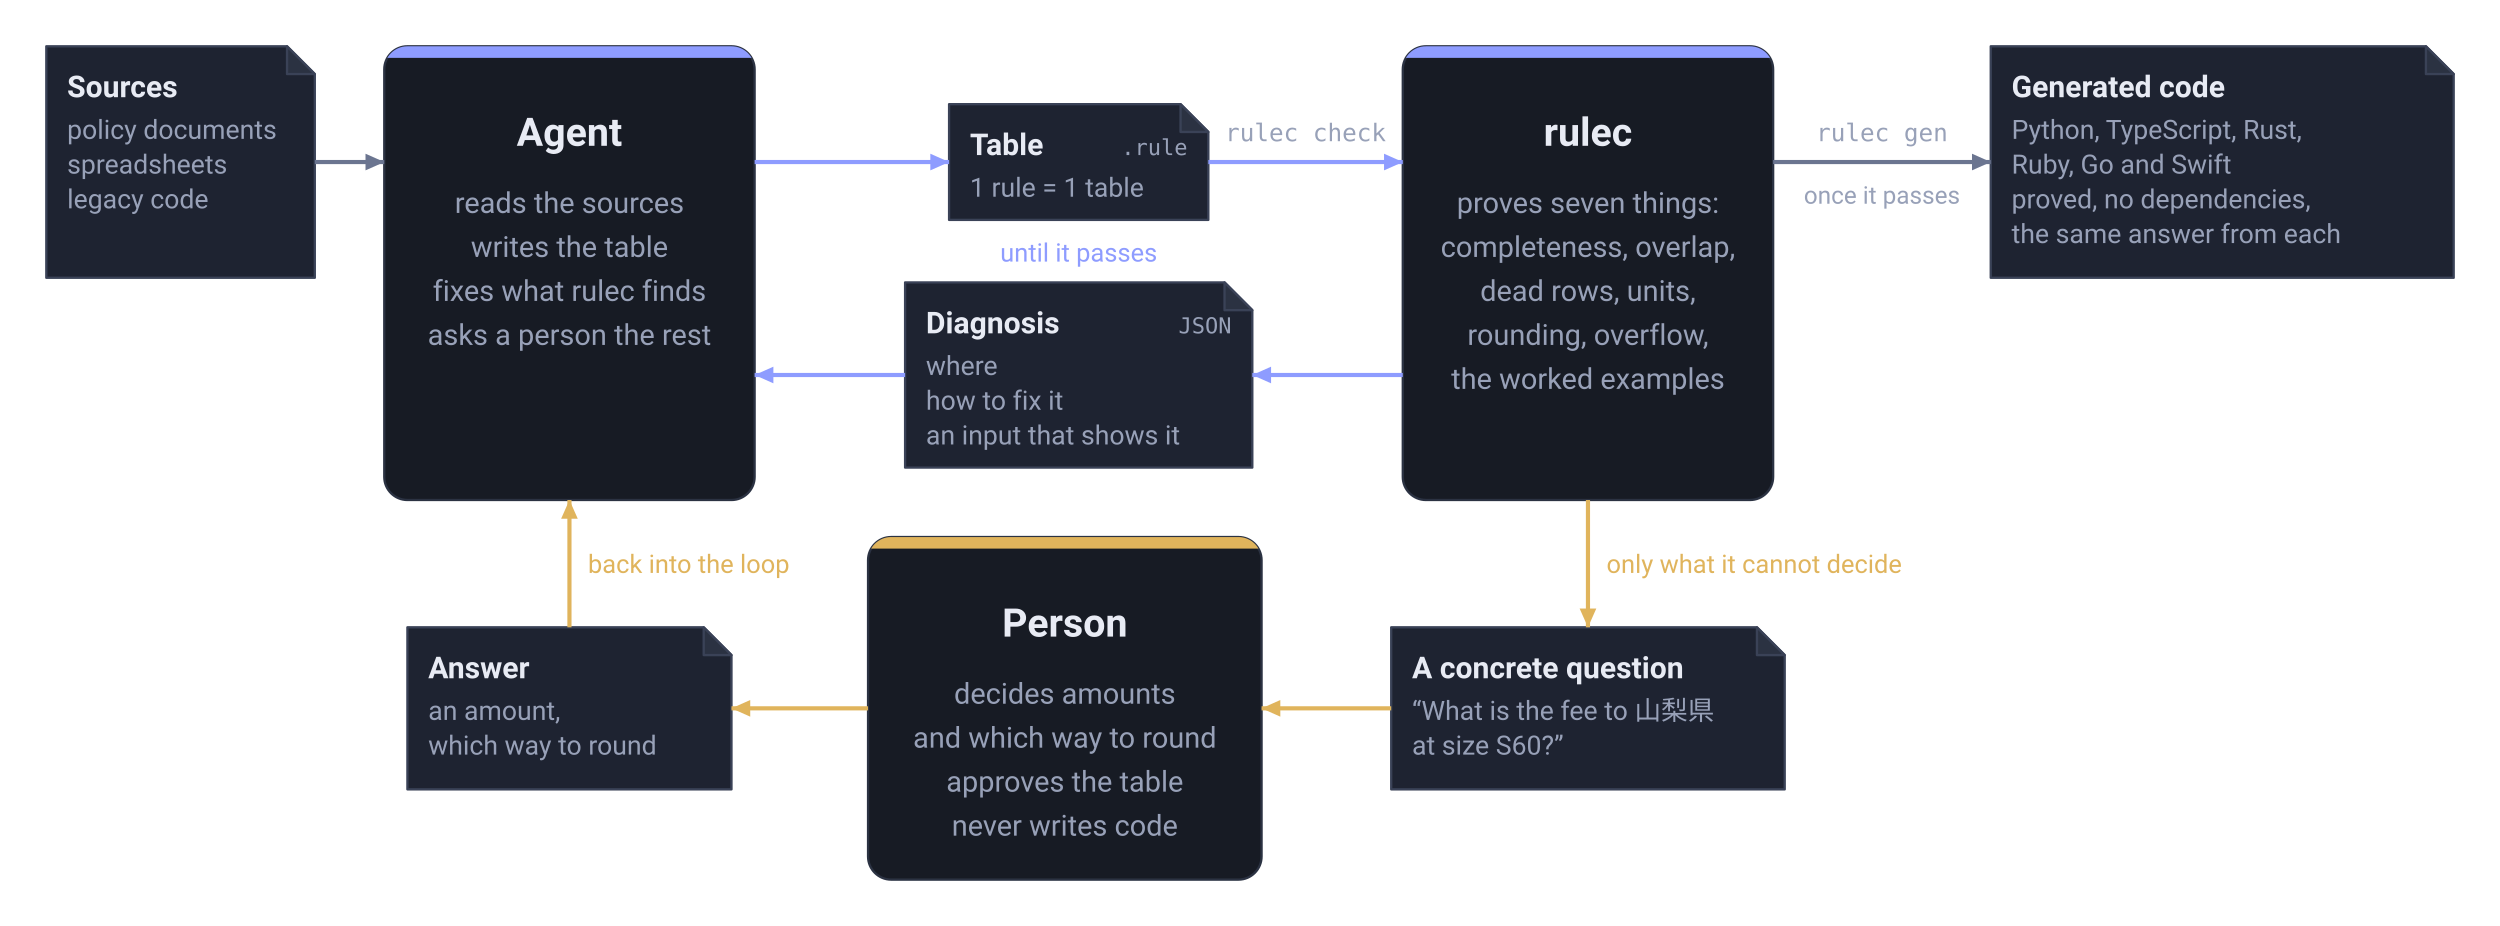
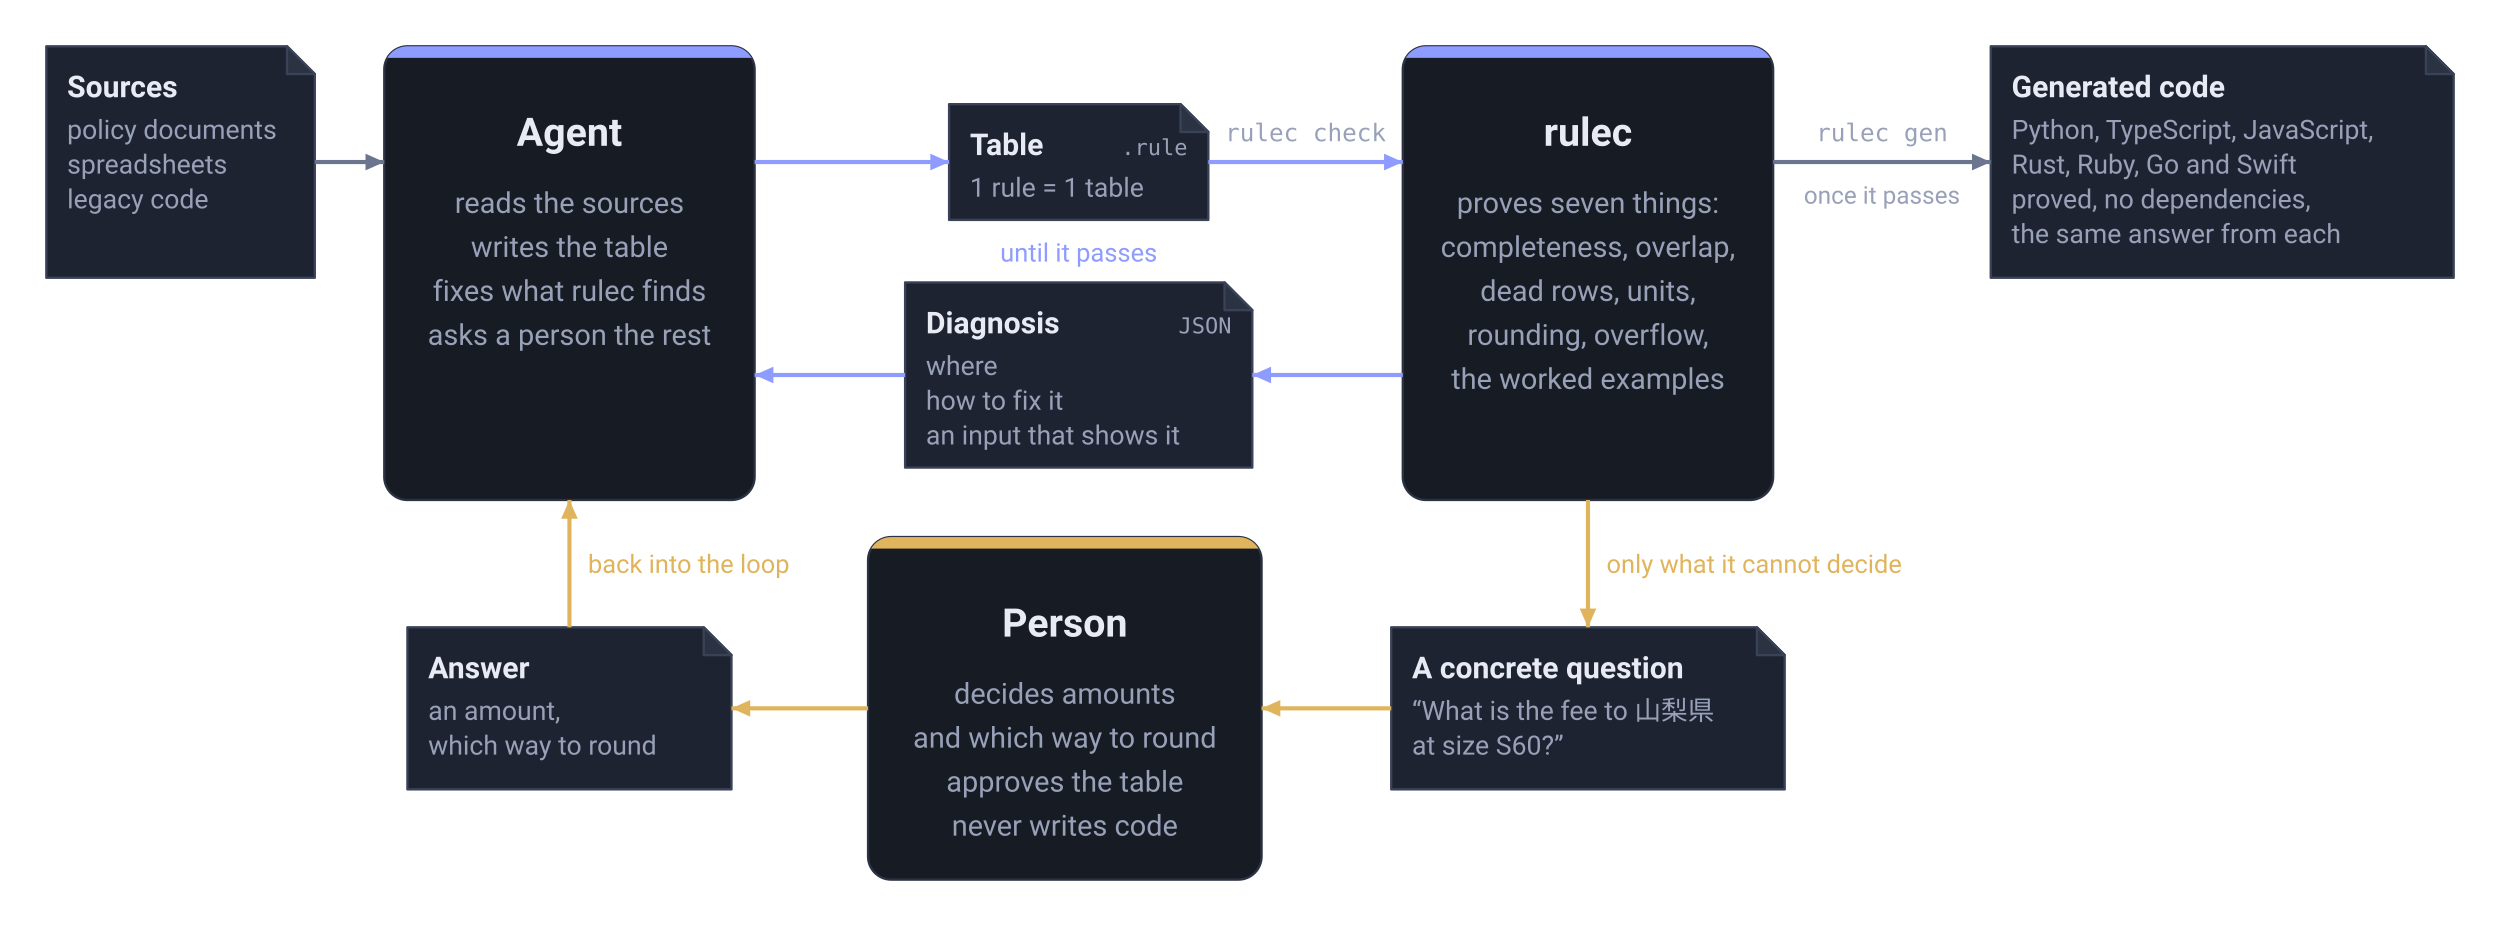
- <svg xmlns="http://www.w3.org/2000/svg" viewBox="0 0 1080 400" width="1080" height="400" role="img" aria-label="The agent reads the sources and writes the table (.rule), then runs rulec check. rulec returns a diagnosis - where, how to fix it, and an input that shows the problem - and the agent fixes the table until it passes. Only what the tool cannot decide reaches a person, as a question with a concrete case; the person answers with an amount or a rounding direction. Once the table passes, rulec gen emits proved Python, TypeScript, Rust, Ruby, Go and Swift." font-family="-apple-system, BlinkMacSystemFont, &quot;Hiragino Sans&quot;, &quot;Noto Sans JP&quot;, &quot;Yu Gothic&quot;, Meiryo, &quot;Segoe UI&quot;, Roboto, sans-serif">
+ <svg xmlns="http://www.w3.org/2000/svg" viewBox="0 0 1080 400" width="1080" height="400" role="img" aria-label="The agent reads the sources and writes the table (.rule), then runs rulec check. rulec returns a diagnosis - where, how to fix it, and an input that shows the problem - and the agent fixes the table until it passes. Only what the tool cannot decide reaches a person, as a question with a concrete case; the person answers with an amount or a rounding direction. Once the table passes, rulec gen emits proved Python, TypeScript, JavaScript, Rust, Ruby, Go and Swift." font-family="-apple-system, BlinkMacSystemFont, &quot;Hiragino Sans&quot;, &quot;Noto Sans JP&quot;, &quot;Yu Gothic&quot;, Meiryo, &quot;Segoe UI&quot;, Roboto, sans-serif">
  <defs>
    <marker id="head-neutral" viewBox="0 0 10 10" refX="9" refY="5" markerWidth="9" markerHeight="9" markerUnits="userSpaceOnUse" orient="auto">
      <path d="M0,1 L9,5 L0,9 Z" fill="#6b7590" />
    </marker>
    <marker id="head-accent" viewBox="0 0 10 10" refX="9" refY="5" markerWidth="9" markerHeight="9" markerUnits="userSpaceOnUse" orient="auto">
      <path d="M0,1 L9,5 L0,9 Z" fill="#8e9cff" />
    </marker>
    <marker id="head-human" viewBox="0 0 10 10" refX="9" refY="5" markerWidth="9" markerHeight="9" markerUnits="userSpaceOnUse" orient="auto">
      <path d="M0,1 L9,5 L0,9 Z" fill="#e0b45c" />
    </marker>
  </defs>
  <clipPath id="clip-agent">
    <rect x="166" y="20" width="160" height="196" rx="10" />
  </clipPath>
  <rect x="166" y="20" width="160" height="196" rx="10" fill="#171b24" stroke="#2b3242" />
  <rect x="166" y="20" width="160" height="5" fill="#8e9cff" clip-path="url(#clip-agent)" />
  <text x="246.0" y="63" font-size="17" font-weight="700" text-anchor="middle" fill="#e8ebf4">Agent</text>
  <text x="246.0" y="92" font-size="12.5" font-weight="400" text-anchor="middle" fill="#98a1b8">reads the sources</text>
  <text x="246.0" y="111" font-size="12.5" font-weight="400" text-anchor="middle" fill="#98a1b8">writes the table</text>
  <text x="246.0" y="130" font-size="12.5" font-weight="400" text-anchor="middle" fill="#98a1b8">fixes what rulec finds</text>
  <text x="246.0" y="149" font-size="12.5" font-weight="400" text-anchor="middle" fill="#98a1b8">asks a person the rest</text>
  <clipPath id="clip-rulec">
    <rect x="606" y="20" width="160" height="196" rx="10" />
  </clipPath>
  <rect x="606" y="20" width="160" height="196" rx="10" fill="#171b24" stroke="#2b3242" />
  <rect x="606" y="20" width="160" height="5" fill="#8e9cff" clip-path="url(#clip-rulec)" />
  <text x="686.0" y="63" font-size="17" font-weight="700" text-anchor="middle" fill="#e8ebf4">rulec</text>
  <text x="686.0" y="92" font-size="12.5" font-weight="400" text-anchor="middle" fill="#98a1b8">proves seven things:</text>
  <text x="686.0" y="111" font-size="12.5" font-weight="400" text-anchor="middle" fill="#98a1b8">completeness, overlap,</text>
  <text x="686.0" y="130" font-size="12.5" font-weight="400" text-anchor="middle" fill="#98a1b8">dead rows, units,</text>
  <text x="686.0" y="149" font-size="12.5" font-weight="400" text-anchor="middle" fill="#98a1b8">rounding, overflow,</text>
  <text x="686.0" y="168" font-size="12.5" font-weight="400" text-anchor="middle" fill="#98a1b8">the worked examples</text>
  <clipPath id="clip-person">
    <rect x="375" y="232" width="170" height="148" rx="10" />
  </clipPath>
  <rect x="375" y="232" width="170" height="148" rx="10" fill="#171b24" stroke="#2b3242" />
  <rect x="375" y="232" width="170" height="5" fill="#e0b45c" clip-path="url(#clip-person)" />
  <text x="460.0" y="275" font-size="17" font-weight="700" text-anchor="middle" fill="#e8ebf4">Person</text>
  <text x="460.0" y="304" font-size="12.5" font-weight="400" text-anchor="middle" fill="#98a1b8">decides amounts</text>
  <text x="460.0" y="323" font-size="12.5" font-weight="400" text-anchor="middle" fill="#98a1b8">and which way to round</text>
  <text x="460.0" y="342" font-size="12.5" font-weight="400" text-anchor="middle" fill="#98a1b8">approves the table</text>
  <text x="460.0" y="361" font-size="12.5" font-weight="400" text-anchor="middle" fill="#98a1b8">never writes code</text>
  <path d="M20,20 H124 L136,32 V120 H20 Z" fill="#1e2331" stroke="#3a4257" stroke-linejoin="round" />
  <path d="M124,20 V32 H136 Z" fill="#2b3242" stroke="#3a4257" stroke-linejoin="round" />
  <text x="29" y="42" font-size="13" font-weight="600" text-anchor="start" fill="#e8ebf4">Sources</text>
  <text x="29" y="60" font-size="11.5" font-weight="400" text-anchor="start" fill="#98a1b8">policy documents</text>
  <text x="29" y="75" font-size="11.5" font-weight="400" text-anchor="start" fill="#98a1b8">spreadsheets</text>
  <text x="29" y="90" font-size="11.5" font-weight="400" text-anchor="start" fill="#98a1b8">legacy code</text>
  <path d="M410,45 H510 L522,57 V95 H410 Z" fill="#1e2331" stroke="#3a4257" stroke-linejoin="round" />
  <path d="M510,45 V57 H522 Z" fill="#2b3242" stroke="#3a4257" stroke-linejoin="round" />
  <text x="419" y="67" font-size="13" font-weight="600" text-anchor="start" fill="#e8ebf4">Table</text>
  <text x="513" y="67" font-size="9.5" font-weight="400" text-anchor="end" fill="#98a1b8" font-family="ui-monospace, SFMono-Regular, Menlo, Consolas, monospace">.rule</text>
  <text x="419" y="85" font-size="11.5" font-weight="400" text-anchor="start" fill="#98a1b8">1 rule = 1 table</text>
  <path d="M391,122 H529 L541,134 V202 H391 Z" fill="#1e2331" stroke="#3a4257" stroke-linejoin="round" />
  <path d="M529,122 V134 H541 Z" fill="#2b3242" stroke="#3a4257" stroke-linejoin="round" />
  <text x="400" y="144" font-size="13" font-weight="600" text-anchor="start" fill="#e8ebf4">Diagnosis</text>
  <text x="532" y="144" font-size="9.5" font-weight="400" text-anchor="end" fill="#98a1b8" font-family="ui-monospace, SFMono-Regular, Menlo, Consolas, monospace">JSON</text>
  <text x="400" y="162" font-size="11.5" font-weight="400" text-anchor="start" fill="#98a1b8">where</text>
  <text x="400" y="177" font-size="11.5" font-weight="400" text-anchor="start" fill="#98a1b8">how to fix it</text>
  <text x="400" y="192" font-size="11.5" font-weight="400" text-anchor="start" fill="#98a1b8">an input that shows it</text>
  <path d="M860,20 H1048 L1060,32 V120 H860 Z" fill="#1e2331" stroke="#3a4257" stroke-linejoin="round" />
  <path d="M1048,20 V32 H1060 Z" fill="#2b3242" stroke="#3a4257" stroke-linejoin="round" />
  <text x="869" y="42" font-size="13" font-weight="600" text-anchor="start" fill="#e8ebf4">Generated code</text>
-   <text x="869" y="60" font-size="11.5" font-weight="400" text-anchor="start" fill="#98a1b8">Python, TypeScript, Rust,</text>
-   <text x="869" y="75" font-size="11.5" font-weight="400" text-anchor="start" fill="#98a1b8">Ruby, Go and Swift</text>
+   <text x="869" y="60" font-size="11.5" font-weight="400" text-anchor="start" fill="#98a1b8">Python, TypeScript, JavaScript,</text>
+   <text x="869" y="75" font-size="11.5" font-weight="400" text-anchor="start" fill="#98a1b8">Rust, Ruby, Go and Swift</text>
  <text x="869" y="90" font-size="11.5" font-weight="400" text-anchor="start" fill="#98a1b8">proved, no dependencies,</text>
  <text x="869" y="105" font-size="11.5" font-weight="400" text-anchor="start" fill="#98a1b8">the same answer from each</text>
  <path d="M601,271 H759 L771,283 V341 H601 Z" fill="#1e2331" stroke="#3a4257" stroke-linejoin="round" />
  <path d="M759,271 V283 H771 Z" fill="#2b3242" stroke="#3a4257" stroke-linejoin="round" />
  <text x="610" y="293" font-size="13" font-weight="600" text-anchor="start" fill="#e8ebf4">A concrete question</text>
  <text x="610" y="311" font-size="11.5" font-weight="400" text-anchor="start" fill="#98a1b8">“What is the fee to 山梨県</text>
  <text x="610" y="326" font-size="11.5" font-weight="400" text-anchor="start" fill="#98a1b8">at size S60?”</text>
  <path d="M176,271 H304 L316,283 V341 H176 Z" fill="#1e2331" stroke="#3a4257" stroke-linejoin="round" />
  <path d="M304,271 V283 H316 Z" fill="#2b3242" stroke="#3a4257" stroke-linejoin="round" />
  <text x="185" y="293" font-size="13" font-weight="600" text-anchor="start" fill="#e8ebf4">Answer</text>
  <text x="185" y="311" font-size="11.5" font-weight="400" text-anchor="start" fill="#98a1b8">an amount,</text>
  <text x="185" y="326" font-size="11.5" font-weight="400" text-anchor="start" fill="#98a1b8">which way to round</text>
  <line x1="136" y1="70" x2="166" y2="70" stroke="#6b7590" stroke-width="1.8" marker-end="url(#head-neutral)" />
  <line x1="326" y1="70" x2="410" y2="70" stroke="#8e9cff" stroke-width="1.8" marker-end="url(#head-accent)" />
  <line x1="522" y1="70" x2="606" y2="70" stroke="#8e9cff" stroke-width="1.8" marker-end="url(#head-accent)" />
  <text x="564.0" y="61" font-size="10.5" font-weight="400" text-anchor="middle" fill="#98a1b8" font-family="ui-monospace, SFMono-Regular, Menlo, Consolas, monospace">rulec check</text>
  <line x1="606" y1="162" x2="541" y2="162" stroke="#8e9cff" stroke-width="1.8" marker-end="url(#head-accent)" />
  <line x1="391" y1="162" x2="326" y2="162" stroke="#8e9cff" stroke-width="1.8" marker-end="url(#head-accent)" />
  <text x="466.0" y="113" font-size="11" font-weight="400" text-anchor="middle" fill="#8e9cff">until it passes</text>
  <line x1="766" y1="70" x2="860" y2="70" stroke="#6b7590" stroke-width="1.8" marker-end="url(#head-neutral)" />
  <text x="813.0" y="61" font-size="10.5" font-weight="400" text-anchor="middle" fill="#98a1b8" font-family="ui-monospace, SFMono-Regular, Menlo, Consolas, monospace">rulec gen</text>
  <text x="813.0" y="88" font-size="10.5" font-weight="400" text-anchor="middle" fill="#98a1b8">once it passes</text>
  <line x1="686" y1="216" x2="686" y2="271" stroke="#e0b45c" stroke-width="1.8" marker-end="url(#head-human)" />
  <text x="694" y="247.5" font-size="11" font-weight="400" text-anchor="start" fill="#e0b45c">only what it cannot decide</text>
  <line x1="601" y1="306" x2="545" y2="306" stroke="#e0b45c" stroke-width="1.8" marker-end="url(#head-human)" />
  <line x1="375" y1="306" x2="316" y2="306" stroke="#e0b45c" stroke-width="1.8" marker-end="url(#head-human)" />
  <line x1="246" y1="271" x2="246" y2="216" stroke="#e0b45c" stroke-width="1.8" marker-end="url(#head-human)" />
  <text x="254" y="247.5" font-size="11" font-weight="400" text-anchor="start" fill="#e0b45c">back into the loop</text>
</svg>
